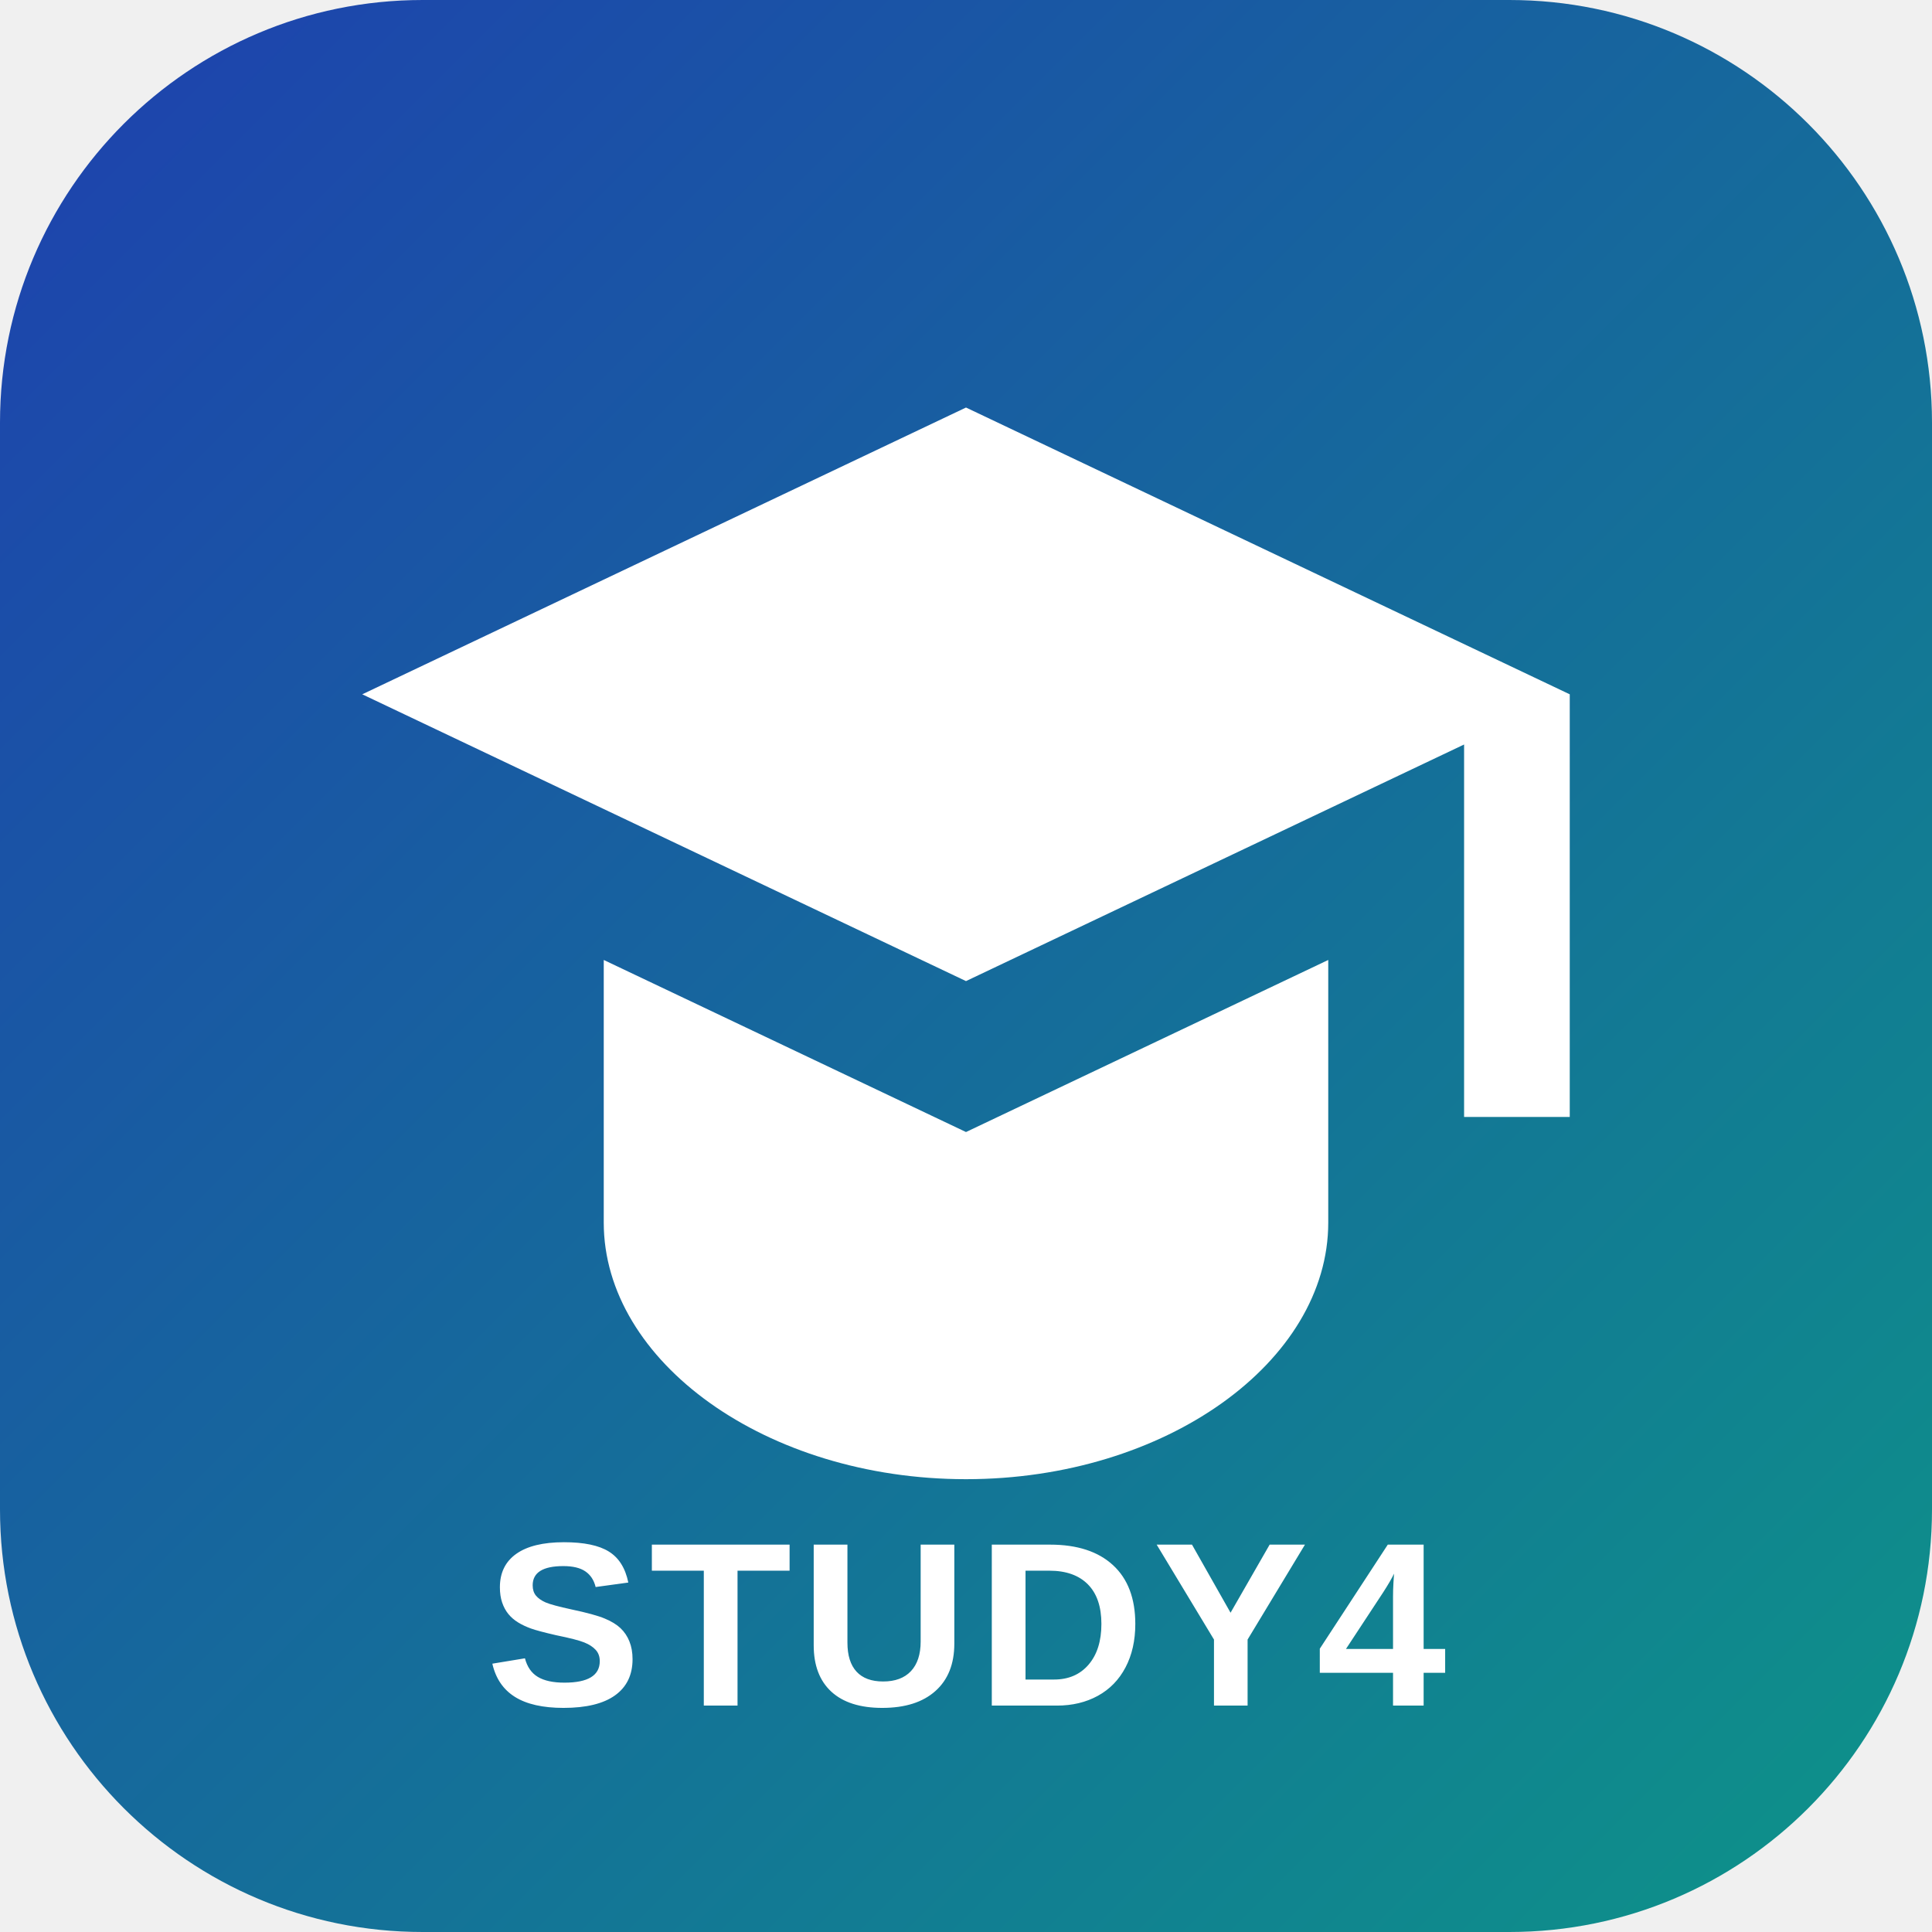
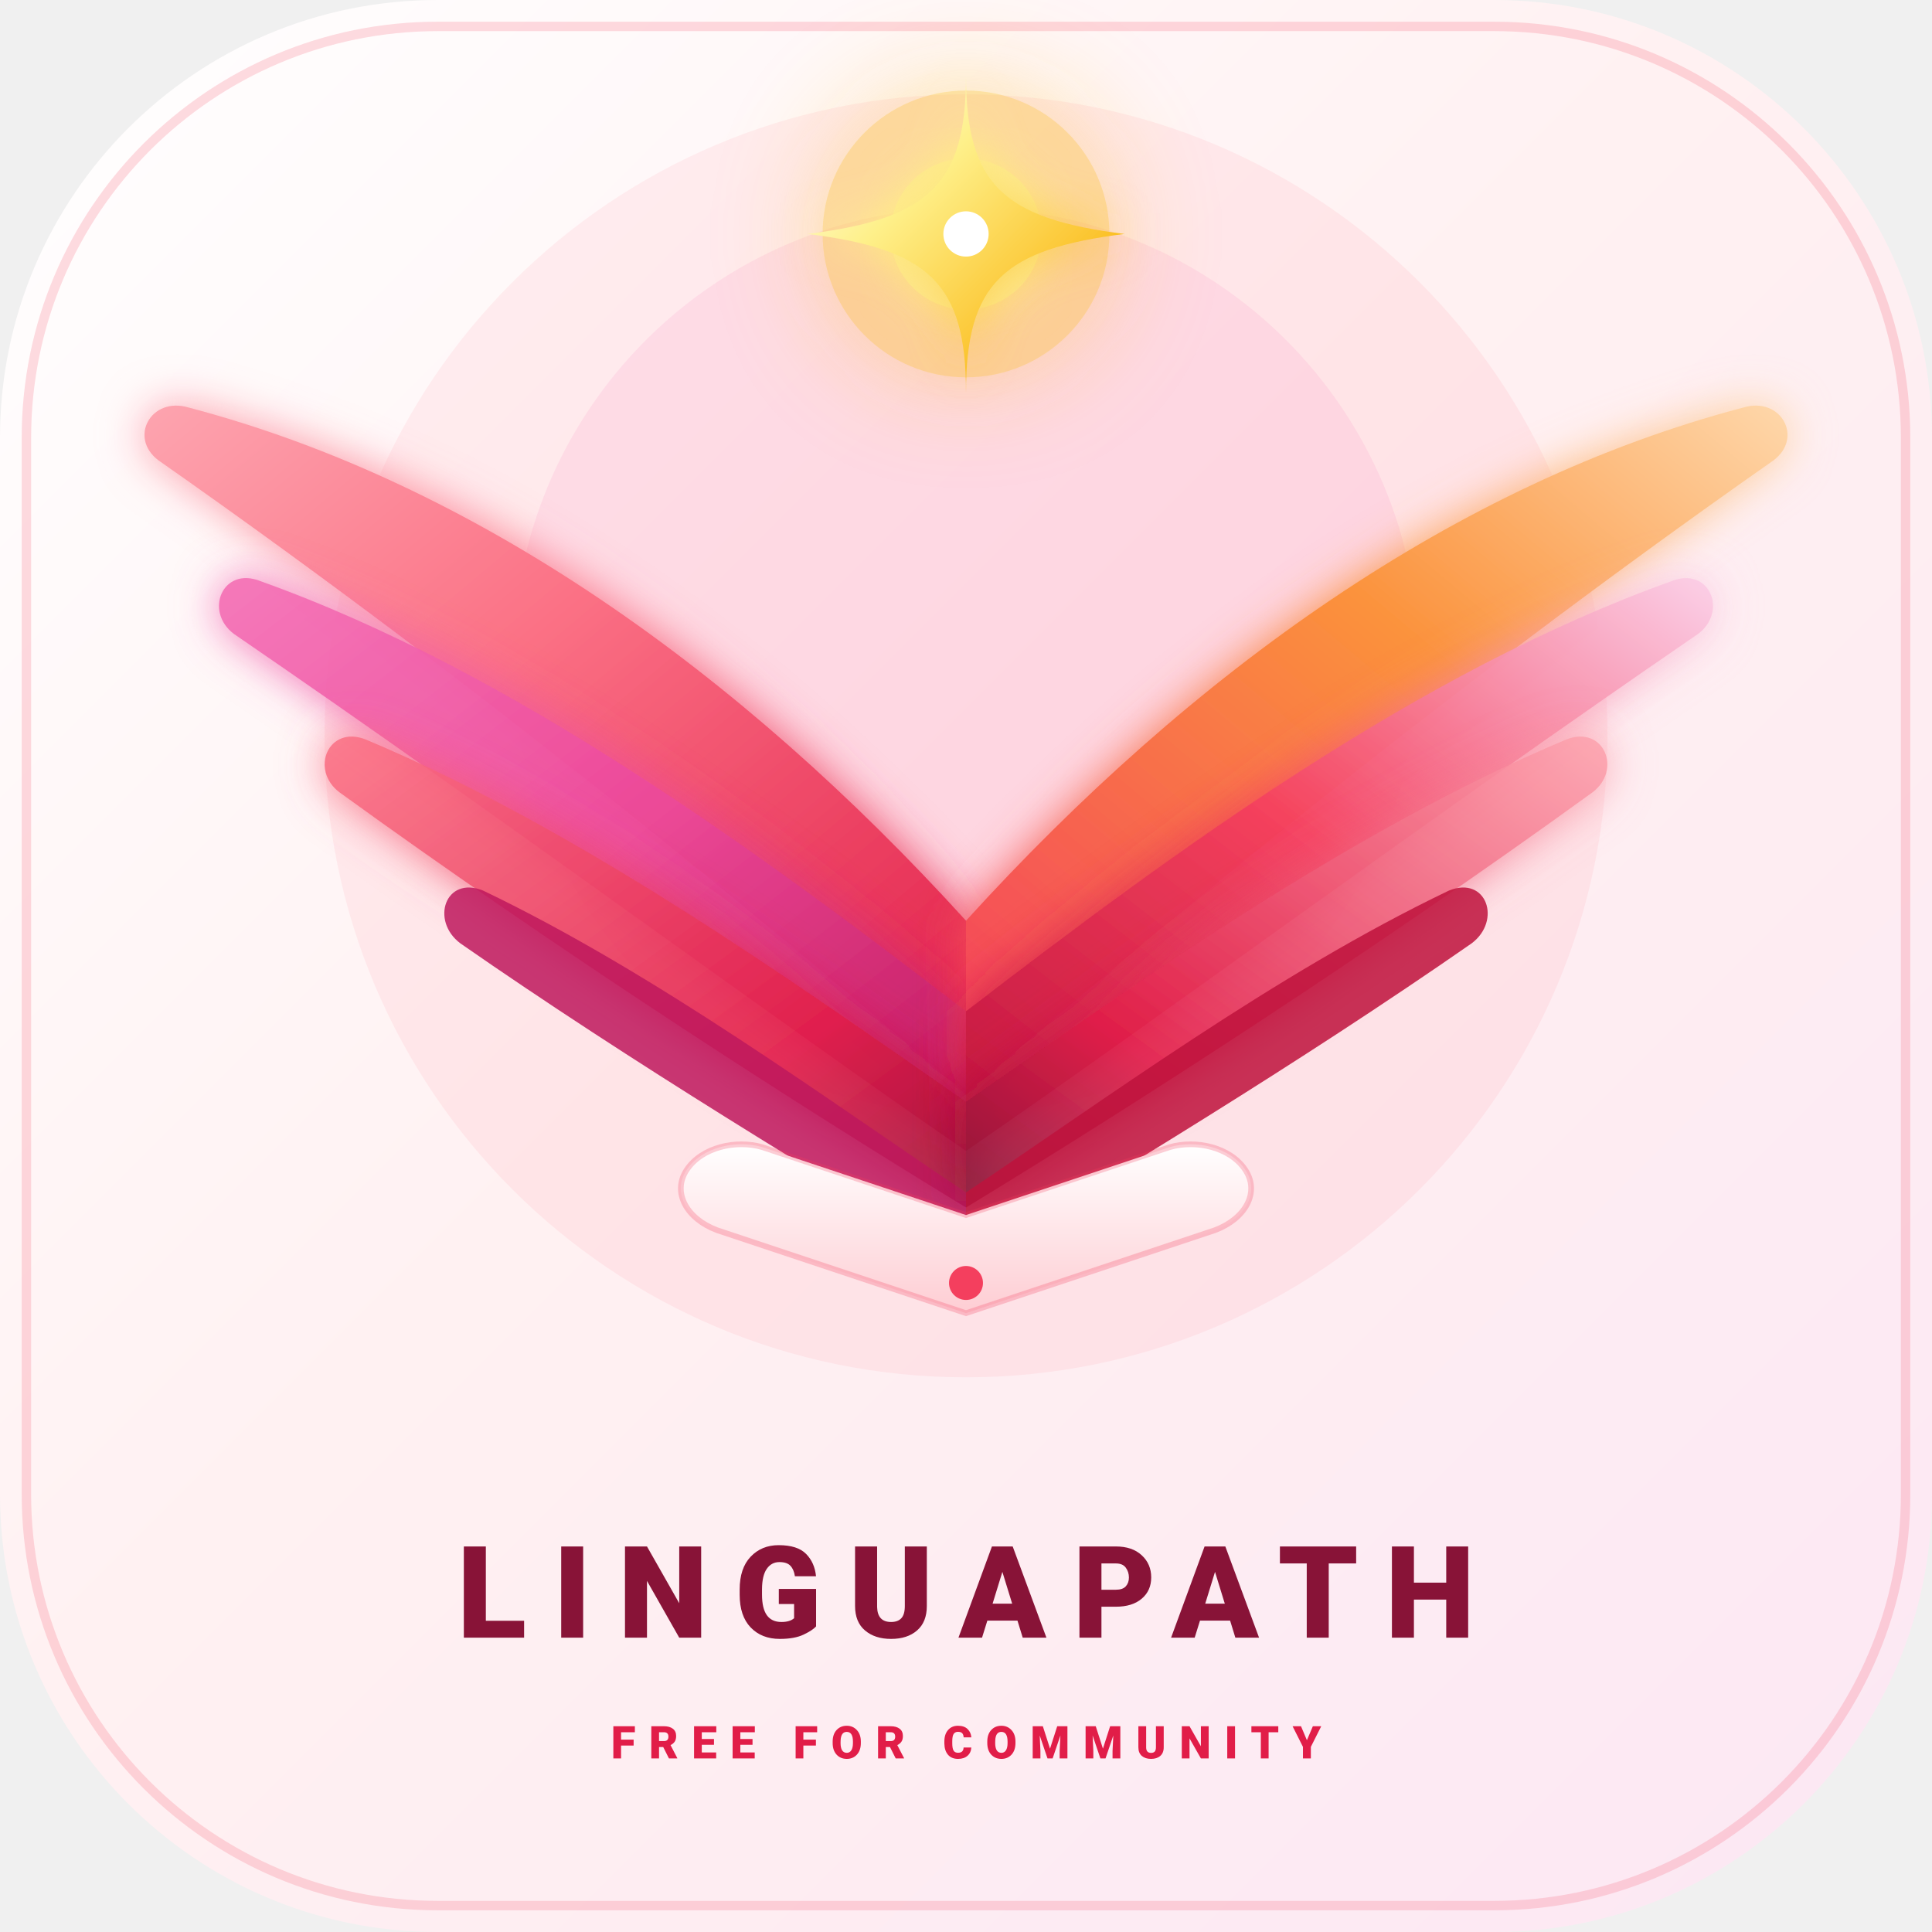
- <svg xmlns="http://www.w3.org/2000/svg" viewBox="0 0 512 512">
+ <svg xmlns="http://www.w3.org/2000/svg" viewBox="0 0 512 512" width="512" height="512">
  <defs>
-     <linearGradient id="bg" x1="0%" y1="0%" x2="100%" y2="100%">
-       <stop offset="0%" stop-color="#1e40af" />
-       <stop offset="100%" stop-color="#0d9488" />
+     <linearGradient id="bgLight" x1="0%" y1="0%" x2="100%" y2="100%">
+       <stop offset="0%" stop-color="#ffffff" />
+       <stop offset="45%" stop-color="#fff1f2" />
+       <stop offset="100%" stop-color="#fce7f3" />
    </linearGradient>
+     <linearGradient id="wingPinkMain" x1="0%" y1="0%" x2="100%" y2="100%">
+       <stop offset="0%" stop-color="#fda4af" />
+       <stop offset="40%" stop-color="#fb7185" />
+       <stop offset="100%" stop-color="#e11d48" />
+     </linearGradient>
+     <linearGradient id="wingPinkMid" x1="0%" y1="0%" x2="100%" y2="100%">
+       <stop offset="0%" stop-color="#f472b6" />
+       <stop offset="50%" stop-color="#ec4899" />
+       <stop offset="100%" stop-color="#be185d" />
+     </linearGradient>
+     <linearGradient id="wingPinkInner" x1="0%" y1="0%" x2="100%" y2="100%">
+       <stop offset="0%" stop-color="#fb7185" />
+       <stop offset="70%" stop-color="#e11d48" />
+       <stop offset="100%" stop-color="#9f1239" />
+     </linearGradient>
+     <linearGradient id="wingPeachMain" x1="100%" y1="0%" x2="0%" y2="100%">
+       <stop offset="0%" stop-color="#fed7aa" />
+       <stop offset="40%" stop-color="#fb923c" />
+       <stop offset="100%" stop-color="#f43f5e" />
+     </linearGradient>
+     <linearGradient id="wingPeachMid" x1="100%" y1="0%" x2="0%" y2="100%">
+       <stop offset="0%" stop-color="#fbcfe8" />
+       <stop offset="50%" stop-color="#f43f5e" />
+       <stop offset="100%" stop-color="#be123c" />
+     </linearGradient>
+     <linearGradient id="wingPeachInner" x1="100%" y1="0%" x2="0%" y2="100%">
+       <stop offset="0%" stop-color="#fda4af" />
+       <stop offset="70%" stop-color="#e11d48" />
+       <stop offset="100%" stop-color="#881337" />
+     </linearGradient>
+     <linearGradient id="bookPearl" x1="0%" y1="0%" x2="0%" y2="100%">
+       <stop offset="0%" stop-color="#ffffff" />
+       <stop offset="100%" stop-color="#fecdd3" />
+     </linearGradient>
+     <linearGradient id="starGold" x1="0%" y1="0%" x2="100%" y2="100%">
+       <stop offset="0%" stop-color="#ffffff" />
+       <stop offset="35%" stop-color="#fef08a" />
+       <stop offset="75%" stop-color="#fbbf24" />
+       <stop offset="100%" stop-color="#f59e0b" />
+     </linearGradient>
+     <filter id="softGlow" x="-20%" y="-20%" width="140%" height="140%">
+       <feGaussianBlur stdDeviation="6" result="blur" />
+       <feComposite in="SourceGraphic" in2="blur" operator="over" />
+     </filter>
+     <filter id="starBloom" x="-50%" y="-50%" width="200%" height="200%">
+       <feGaussianBlur stdDeviation="14" result="blur" />
+       <feComposite in="SourceGraphic" in2="blur" operator="over" />
+     </filter>
  </defs>
-   <rect width="512" height="512" rx="112" fill="url(#bg)" />
-   <path d="M256 108L96 184l160 76 132-62.7V296h28V184L256 108zm-96 146.4v69.6c0 36.8 43 68 96 68s96-31.2 96-68v-69.6L256 300l-96-45.6z" fill="#ffffff" />
-   <text x="256" y="452" font-family="Arial, sans-serif" font-size="62" font-weight="900" fill="#ffffff" text-anchor="middle" letter-spacing="2">STUDY4</text>
+   <rect width="512" height="512" rx="116" fill="url(#bgLight)" />
+   <rect x="7" y="7" width="498" height="498" rx="109" fill="none" stroke="rgba(244,63,94,0.18)" stroke-width="2.5" />
+   <circle cx="256" cy="195" r="170" fill="rgba(251,113,133,0.1)" />
+   <circle cx="256" cy="175" r="120" fill="rgba(244,114,182,0.12)" />
+   <g transform="translate(0, 0)">
+     <path d="M 256 290               C 210 250, 132 185, 42 122               C 34 116, 40 105, 50 108               C 126 128, 196 178, 256 244 Z" fill="url(#wingPinkMain)" filter="url(#softGlow)" />
+     <path d="M 256 305               C 205 270, 135 218, 62 168               C 54 162, 59 150, 69 154               C 136 178, 200 225, 256 268 Z" fill="url(#wingPinkMid)" opacity="0.95" filter="url(#softGlow)" />
+     <path d="M 256 320               C 210 292, 148 252, 90 210               C 82 204, 87 192, 97 196               C 154 220, 210 260, 256 292 Z" fill="url(#wingPinkInner)" opacity="0.9" filter="url(#softGlow)" />
+     <path d="M 256 335               C 218 312, 168 282, 122 250               C 114 244, 118 232, 128 236               C 174 258, 220 292, 256 316 Z" fill="#be185d" opacity="0.85" />
+     <path d="M 256 290               C 302 250, 380 185, 470 122               C 478 116, 472 105, 462 108               C 386 128, 316 178, 256 244 Z" fill="url(#wingPeachMain)" filter="url(#softGlow)" />
+     <path d="M 256 305               C 307 270, 377 218, 450 168               C 458 162, 453 150, 443 154               C 376 178, 312 225, 256 268 Z" fill="url(#wingPeachMid)" opacity="0.95" filter="url(#softGlow)" />
+     <path d="M 256 320               C 302 292, 364 252, 422 210               C 430 204, 425 192, 415 196               C 358 220, 302 260, 256 292 Z" fill="url(#wingPeachInner)" opacity="0.9" filter="url(#softGlow)" />
+     <path d="M 256 335               C 294 312, 344 282, 390 250               C 398 244, 394 232, 384 236               C 338 258, 292 292, 256 316 Z" fill="#be123c" opacity="0.85" />
+     <path d="M 256 348               L 190 326 C 182 323, 178 316, 182 310 C 186 304, 195 302, 202 304 L 256 322 L 310 304 C 317 302, 326 304, 330 310 C 334 316, 330 323, 322 326 Z" fill="url(#bookPearl)" stroke="rgba(244,63,94,0.25)" stroke-width="1.5" />
+     <circle cx="256" cy="340" r="4.5" fill="#f43f5e" />
+     <g transform="translate(256, 62)">
+       <circle cx="0" cy="0" r="38" fill="#fbbf24" opacity="0.4" filter="url(#starBloom)" />
+       <circle cx="0" cy="0" r="20" fill="#fef08a" opacity="0.7" filter="url(#softGlow)" />
+       <path d="M 0 -42 C 0 -13 10 -4 42 0 C 10 4 0 13 0 42 C 0 13 -10 4 -42 0 C -10 -4 0 -13 0 -42 Z" fill="url(#starGold)" filter="url(#softGlow)" />
+       <circle cx="0" cy="0" r="6" fill="#ffffff" />
+     </g>
+   </g>
+   <text x="256" y="434" font-family="-apple-system, BlinkMacSystemFont, 'Segoe UI', Roboto, Helvetica, Arial, sans-serif" font-size="34" font-weight="900" fill="#881337" text-anchor="middle" letter-spacing="7">
+     LINGUAPATH
+   </text>
+   <text x="256" y="466" font-family="-apple-system, BlinkMacSystemFont, 'Segoe UI', Roboto, Helvetica, Arial, sans-serif" font-size="12" font-weight="800" fill="#e11d48" text-anchor="middle" letter-spacing="3.5">
+     FREE FOR COMMUNITY
+   </text>
</svg>
